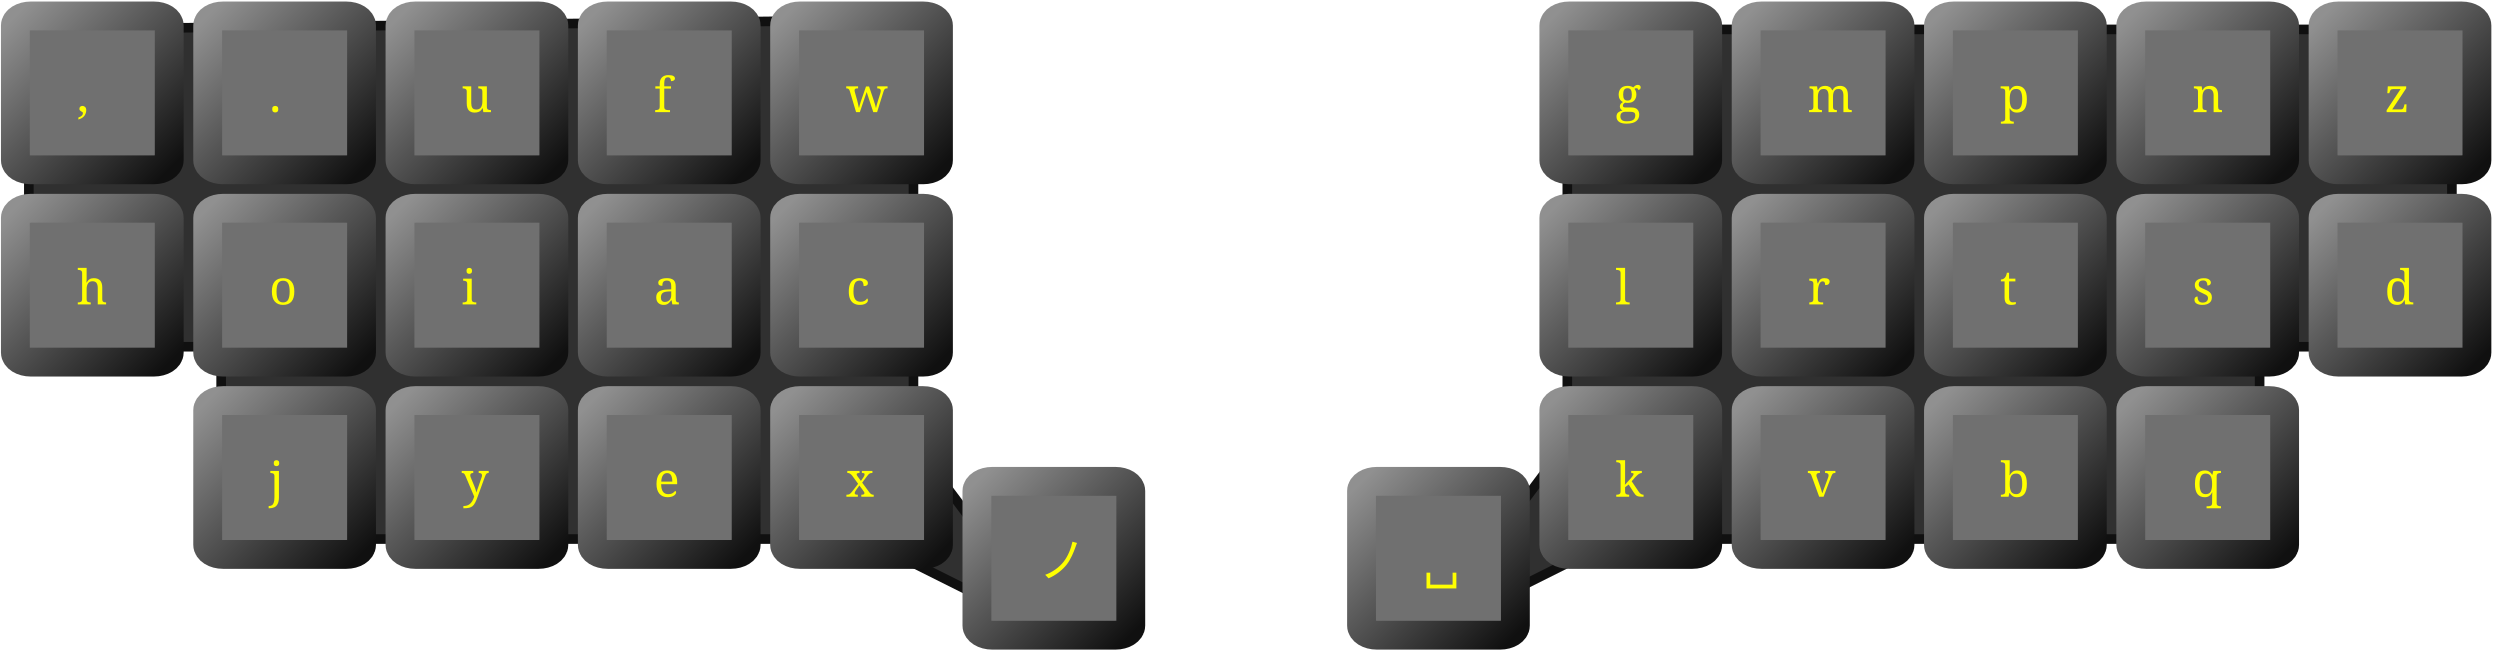
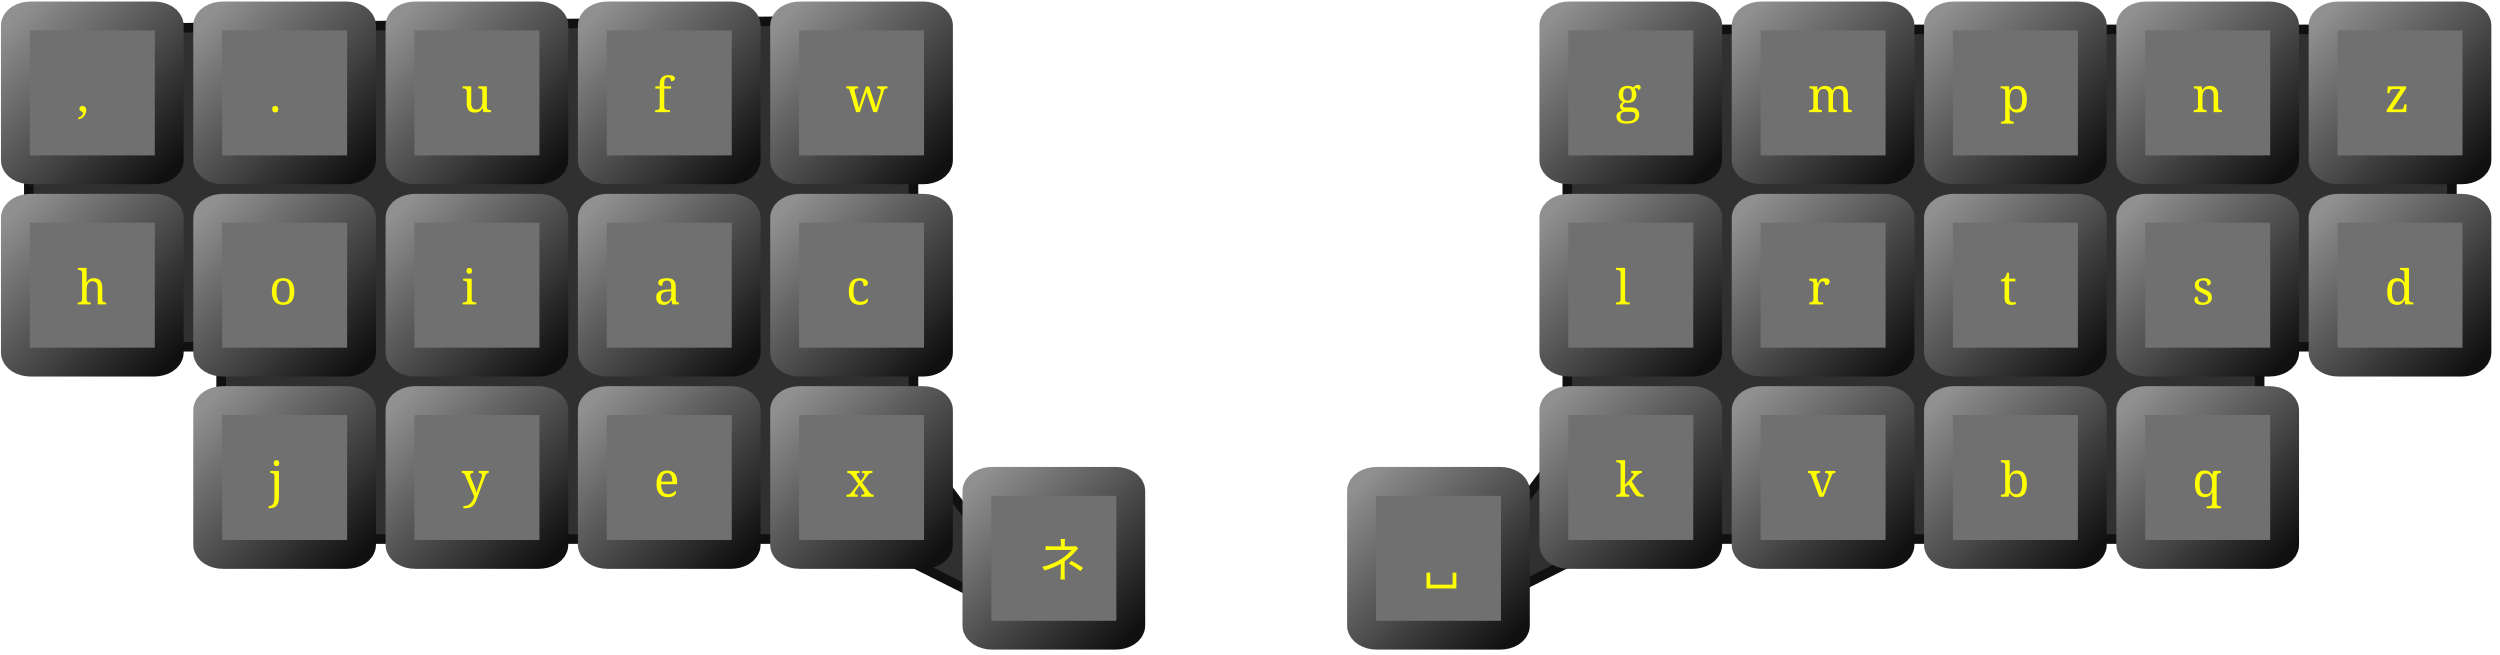
<svg xmlns="http://www.w3.org/2000/svg" version="1.1" width="1000px" height="262px" viewBox="0 0 1300 340">
  <style type="text/css">
	rect
		{fill:#707070;
		stroke:url(#gradient);
		stroke-width:15;}
	polygon
		{fill:#303030;
		stroke:#101010;
		stroke-width:5;}
	text
		{font-size:25px;
		font-family:serif;
		text-shadow:silver 2px 2px 2px;
		fill:yellow;
		text-transform:uppercase;}
	</style>
  <defs>
    <linearGradient id="gradient" x1="0" x2="1" y1="0" y2="1">
      <stop offset="0%" stop-color="#909090" />
      <stop offset="100%" stop-color="#101010" />
    </linearGradient>
  </defs>
  <polygon points="15,15 475,10 475,230 550,330 450,280 115,280 115,180 15,180" stroke-linejoin="round" />
  <polygon points="815,15 1275,15 1275,180 1175,180 1175,280 840,280 740,330 815,230" stroke-linejoin="round" />
  <rect x="8" y="8" rx="8" ry="5" width="80" height="80" />
  <text x="40" y="58">,</text>
  <rect x="108" y="8" rx="8" ry="5" width="80" height="80" />
  <text x="140" y="58">.</text>
  <rect x="208" y="8" rx="8" ry="5" width="80" height="80" />
  <text x="240" y="58">u</text>
  <rect x="308" y="8" rx="8" ry="5" width="80" height="80" />
  <text x="340" y="58">f</text>
  <rect x="408" y="8" rx="8" ry="5" width="80" height="80" />
  <text x="440" y="58">w</text>
  <rect x="808" y="8" rx="8" ry="5" width="80" height="80" />
  <text x="840" y="58">g</text>
  <rect x="908" y="8" rx="8" ry="5" width="80" height="80" />
  <text x="940" y="58">m</text>
  <rect x="1008" y="8" rx="8" ry="5" width="80" height="80" />
  <text x="1040" y="58">p</text>
  <rect x="1108" y="8" rx="8" ry="5" width="80" height="80" />
  <text x="1140" y="58">n</text>
  <rect x="1208" y="8" rx="8" ry="5" width="80" height="80" />
  <text x="1240" y="58">z</text>
  <rect x="8" y="108" rx="8" ry="5" width="80" height="80" />
  <text x="40" y="158">h</text>
  <rect x="108" y="108" rx="8" ry="5" width="80" height="80" />
  <text x="140" y="158">o</text>
  <rect x="208" y="108" rx="8" ry="5" width="80" height="80" />
  <text x="240" y="158">i</text>
  <rect x="308" y="108" rx="8" ry="5" width="80" height="80" />
  <text x="340" y="158">a</text>
  <rect x="408" y="108" rx="8" ry="5" width="80" height="80" />
  <text x="440" y="158">c</text>
  <rect x="808" y="108" rx="8" ry="5" width="80" height="80" />
  <text x="840" y="158">l</text>
  <rect x="908" y="108" rx="8" ry="5" width="80" height="80" />
  <text x="940" y="158">r</text>
  <rect x="1008" y="108" rx="8" ry="5" width="80" height="80" />
  <text x="1040" y="158">t</text>
  <rect x="1108" y="108" rx="8" ry="5" width="80" height="80" />
  <text x="1140" y="158">s</text>
  <rect x="1208" y="108" rx="8" ry="5" width="80" height="80" />
  <text x="1240" y="158">d</text>
  <rect x="108" y="208" rx="8" ry="5" width="80" height="80" />
  <text x="140" y="258">j</text>
  <rect x="208" y="208" rx="8" ry="5" width="80" height="80" />
  <text x="240" y="258">y</text>
  <rect x="308" y="208" rx="8" ry="5" width="80" height="80" />
  <text x="340" y="258">e</text>
  <rect x="408" y="208" rx="8" ry="5" width="80" height="80" />
  <text x="440" y="258">x</text>
  <rect x="508" y="250" rx="8" ry="5" width="80" height="80" />
-   <text x="540" y="300">ノ</text>
+   <text x="540" y="300">ネ</text>
  <rect x="708" y="250" rx="8" ry="5" width="80" height="80" />
  <text x="740" y="300">␣</text>
  <rect x="808" y="208" rx="8" ry="5" width="80" height="80" />
  <text x="840" y="258">k</text>
  <rect x="908" y="208" rx="8" ry="5" width="80" height="80" />
  <text x="940" y="258">v</text>
  <rect x="1008" y="208" rx="8" ry="5" width="80" height="80" />
  <text x="1040" y="258">b</text>
  <rect x="1108" y="208" rx="8" ry="5" width="80" height="80" />
  <text x="1140" y="258">q</text>
</svg>
